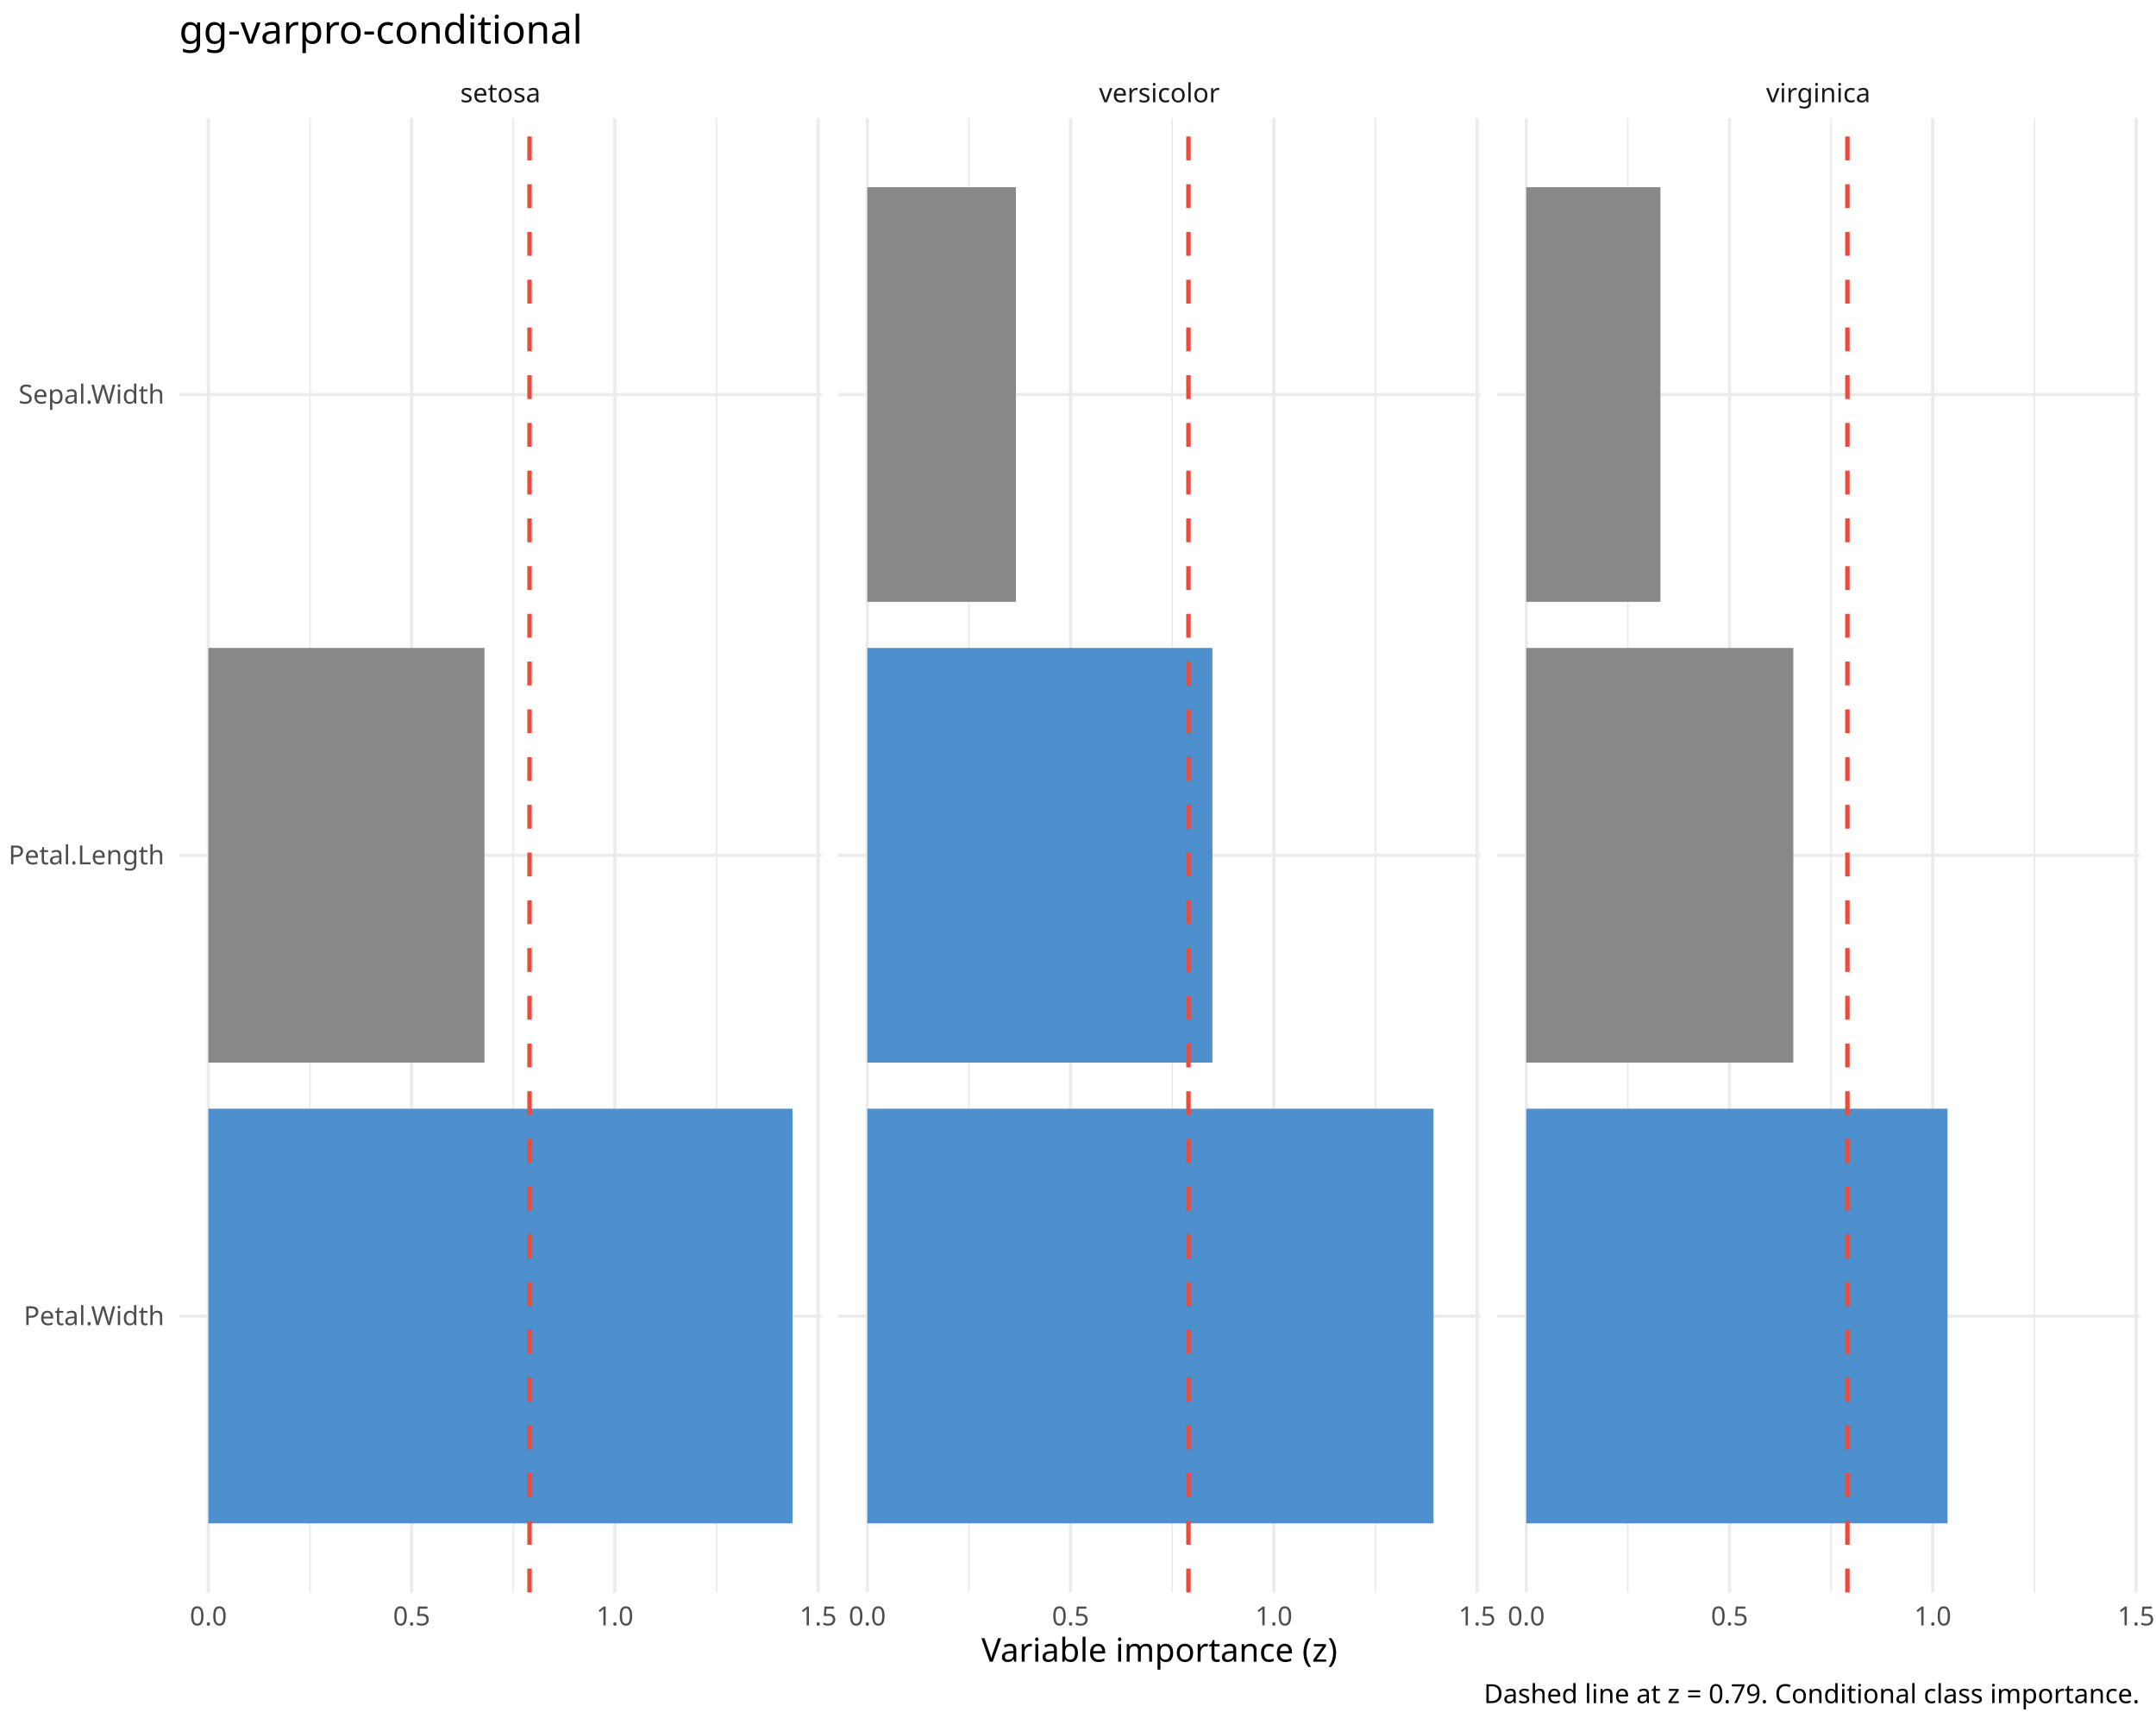
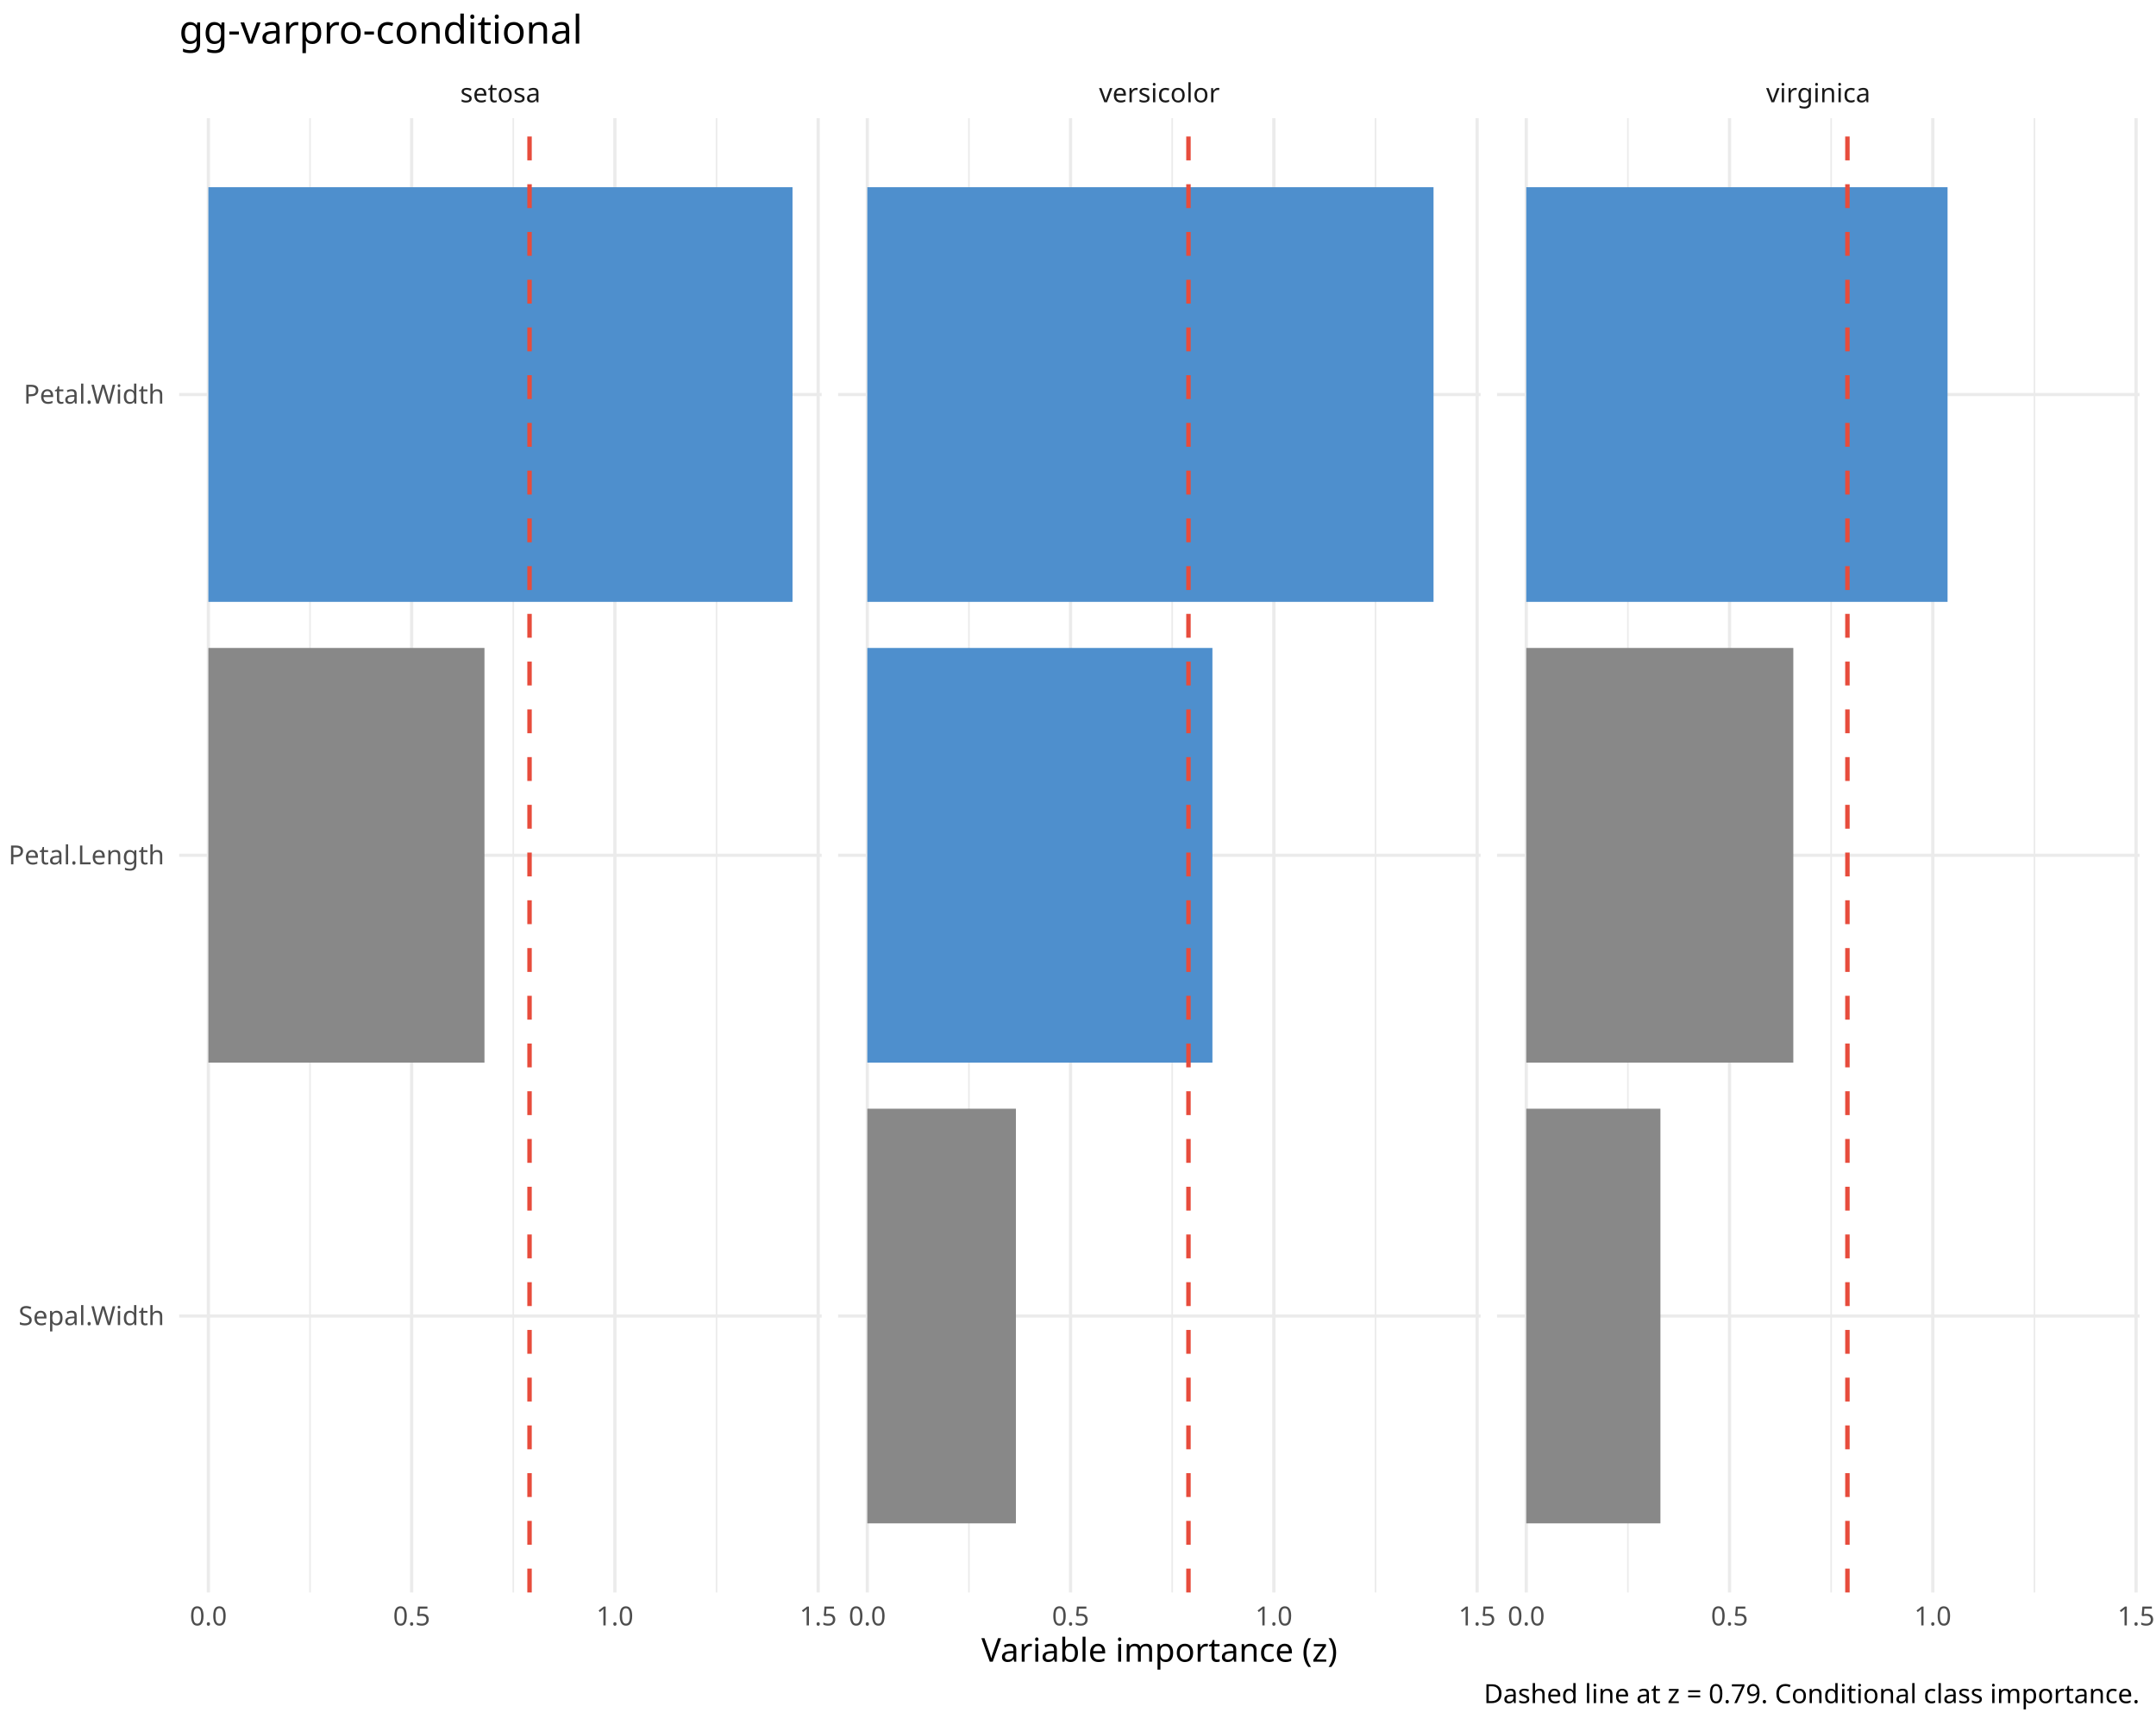
<svg xmlns="http://www.w3.org/2000/svg" class="svglite" data-engine-version="2.0" width="720.00pt" height="576.00pt" viewBox="0 0 720.00 576.00">
  <defs>
    <style type="text/css">
    .svglite line, .svglite polyline, .svglite polygon, .svglite path, .svglite rect, .svglite circle {
      fill: none;
      stroke: #000000;
      stroke-linecap: round;
      stroke-linejoin: round;
      stroke-miterlimit: 10.00;
    }
  </style>
  </defs>
  <rect width="100%" height="100%" style="stroke: none; fill: #FFFFFF;" />
  <defs>
    <clipPath id="cpMC4wMHw3MjAuMDB8MC4wMHw1NzYuMDA=">
      <rect x="0.00" y="0.00" width="720.00" height="576.00" />
    </clipPath>
  </defs>
  <g clip-path="url(#cpMC4wMHw3MjAuMDB8MC4wMHw1NzYuMDA=)">
    <rect x="0" y="0.00" width="720.00" height="576.00" style="stroke-width: 1.07; stroke: none; fill: #FFFFFF;" />
  </g>
  <defs>
    <clipPath id="cpNTkuODN8Mjc0LjQxfDM5LjQzfDUzMS43NQ==">
      <rect x="59.83" y="39.43" width="214.58" height="492.32" />
    </clipPath>
  </defs>
  <g clip-path="url(#cpNTkuODN8Mjc0LjQxfDM5LjQzfDUzMS43NQ==)">
    <polyline points="103.53,531.75 103.53,39.43 " style="stroke-width: 0.53; stroke: #EBEBEB; stroke-linecap: butt;" />
    <polyline points="171.41,531.75 171.41,39.43 " style="stroke-width: 0.53; stroke: #EBEBEB; stroke-linecap: butt;" />
    <polyline points="239.29,531.75 239.29,39.43 " style="stroke-width: 0.53; stroke: #EBEBEB; stroke-linecap: butt;" />
    <polyline points="59.83,439.44 274.41,439.44 " style="stroke-width: 1.07; stroke: #EBEBEB; stroke-linecap: butt;" />
    <polyline points="59.83,285.59 274.41,285.59 " style="stroke-width: 1.07; stroke: #EBEBEB; stroke-linecap: butt;" />
    <polyline points="59.83,131.74 274.41,131.74 " style="stroke-width: 1.07; stroke: #EBEBEB; stroke-linecap: butt;" />
    <polyline points="69.59,531.75 69.59,39.43 " style="stroke-width: 1.07; stroke: #EBEBEB; stroke-linecap: butt;" />
    <polyline points="137.47,531.75 137.47,39.43 " style="stroke-width: 1.07; stroke: #EBEBEB; stroke-linecap: butt;" />
    <polyline points="205.35,531.75 205.35,39.43 " style="stroke-width: 1.07; stroke: #EBEBEB; stroke-linecap: butt;" />
    <polyline points="273.23,531.75 273.23,39.43 " style="stroke-width: 1.07; stroke: #EBEBEB; stroke-linecap: butt;" />
-     <rect x="69.59" y="370.21" width="195.07" height="138.46" style="stroke-width: 1.07; stroke: none; stroke-linecap: butt; stroke-linejoin: miter; fill: #4E8FCD;" />
+     <rect x="69.59" y="62.51" width="195.07" height="138.46" style="stroke-width: 1.07; stroke: none; stroke-linecap: butt; stroke-linejoin: miter; fill: #4E8FCD;" />
    <rect x="69.59" y="216.36" width="92.20" height="138.46" style="stroke-width: 1.07; stroke: none; stroke-linecap: butt; stroke-linejoin: miter; fill: #888888;" />
-     <rect x="69.59" y="62.51" width="0.00" height="138.46" style="stroke-width: 1.07; stroke: none; stroke-linecap: butt; stroke-linejoin: miter; fill: #888888;" />
+     <rect x="69.59" y="370.21" width="0.00" height="138.46" style="stroke-width: 1.07; stroke: none; stroke-linecap: butt; stroke-linejoin: miter; fill: #888888;" />
    <line x1="176.84" y1="531.75" x2="176.84" y2="39.43" style="stroke-width: 1.49; stroke: #E74C3C; stroke-dasharray: 7.97,7.97; stroke-linecap: butt;" />
  </g>
  <g clip-path="url(#cpMC4wMHw3MjAuMDB8MC4wMHw1NzYuMDA=)">
</g>
  <defs>
    <clipPath id="cpMjc5Ljg5fDQ5NC40NnwzOS40M3w1MzEuNzU=">
      <rect x="279.89" y="39.43" width="214.58" height="492.32" />
    </clipPath>
  </defs>
  <g clip-path="url(#cpMjc5Ljg5fDQ5NC40NnwzOS40M3w1MzEuNzU=)">
    <polyline points="323.58,531.75 323.58,39.43 " style="stroke-width: 0.53; stroke: #EBEBEB; stroke-linecap: butt;" />
    <polyline points="391.46,531.75 391.46,39.43 " style="stroke-width: 0.53; stroke: #EBEBEB; stroke-linecap: butt;" />
    <polyline points="459.35,531.75 459.35,39.43 " style="stroke-width: 0.53; stroke: #EBEBEB; stroke-linecap: butt;" />
    <polyline points="279.89,439.44 494.46,439.44 " style="stroke-width: 1.07; stroke: #EBEBEB; stroke-linecap: butt;" />
    <polyline points="279.89,285.59 494.46,285.59 " style="stroke-width: 1.07; stroke: #EBEBEB; stroke-linecap: butt;" />
    <polyline points="279.89,131.74 494.46,131.74 " style="stroke-width: 1.07; stroke: #EBEBEB; stroke-linecap: butt;" />
    <polyline points="289.64,531.75 289.64,39.43 " style="stroke-width: 1.07; stroke: #EBEBEB; stroke-linecap: butt;" />
    <polyline points="357.52,531.75 357.52,39.43 " style="stroke-width: 1.07; stroke: #EBEBEB; stroke-linecap: butt;" />
    <polyline points="425.41,531.75 425.41,39.43 " style="stroke-width: 1.07; stroke: #EBEBEB; stroke-linecap: butt;" />
    <polyline points="493.29,531.75 493.29,39.43 " style="stroke-width: 1.07; stroke: #EBEBEB; stroke-linecap: butt;" />
-     <rect x="289.64" y="370.21" width="189.09" height="138.46" style="stroke-width: 1.07; stroke: none; stroke-linecap: butt; stroke-linejoin: miter; fill: #4E8FCD;" />
+     <rect x="289.64" y="62.51" width="189.09" height="138.46" style="stroke-width: 1.07; stroke: none; stroke-linecap: butt; stroke-linejoin: miter; fill: #4E8FCD;" />
    <rect x="289.64" y="216.36" width="115.25" height="138.46" style="stroke-width: 1.07; stroke: none; stroke-linecap: butt; stroke-linejoin: miter; fill: #4E8FCD;" />
-     <rect x="289.64" y="62.51" width="49.63" height="138.46" style="stroke-width: 1.07; stroke: none; stroke-linecap: butt; stroke-linejoin: miter; fill: #888888;" />
+     <rect x="289.64" y="370.21" width="49.63" height="138.46" style="stroke-width: 1.07; stroke: none; stroke-linecap: butt; stroke-linejoin: miter; fill: #888888;" />
    <line x1="396.89" y1="531.75" x2="396.89" y2="39.43" style="stroke-width: 1.49; stroke: #E74C3C; stroke-dasharray: 7.97,7.97; stroke-linecap: butt;" />
  </g>
  <g clip-path="url(#cpMC4wMHw3MjAuMDB8MC4wMHw1NzYuMDA=)">
</g>
  <defs>
    <clipPath id="cpNDk5Ljk0fDcxNC41MnwzOS40M3w1MzEuNzU=">
      <rect x="499.94" y="39.43" width="214.58" height="492.32" />
    </clipPath>
  </defs>
  <g clip-path="url(#cpNDk5Ljk0fDcxNC41MnwzOS40M3w1MzEuNzU=)">
    <polyline points="543.64,531.75 543.64,39.43 " style="stroke-width: 0.53; stroke: #EBEBEB; stroke-linecap: butt;" />
    <polyline points="611.52,531.75 611.52,39.43 " style="stroke-width: 0.53; stroke: #EBEBEB; stroke-linecap: butt;" />
    <polyline points="679.40,531.75 679.40,39.43 " style="stroke-width: 0.53; stroke: #EBEBEB; stroke-linecap: butt;" />
    <polyline points="499.94,439.44 714.52,439.44 " style="stroke-width: 1.07; stroke: #EBEBEB; stroke-linecap: butt;" />
    <polyline points="499.94,285.59 714.52,285.59 " style="stroke-width: 1.07; stroke: #EBEBEB; stroke-linecap: butt;" />
    <polyline points="499.94,131.74 714.52,131.74 " style="stroke-width: 1.07; stroke: #EBEBEB; stroke-linecap: butt;" />
    <polyline points="509.70,531.75 509.70,39.43 " style="stroke-width: 1.07; stroke: #EBEBEB; stroke-linecap: butt;" />
    <polyline points="577.58,531.75 577.58,39.43 " style="stroke-width: 1.07; stroke: #EBEBEB; stroke-linecap: butt;" />
    <polyline points="645.46,531.75 645.46,39.43 " style="stroke-width: 1.07; stroke: #EBEBEB; stroke-linecap: butt;" />
    <polyline points="713.34,531.75 713.34,39.43 " style="stroke-width: 1.07; stroke: #EBEBEB; stroke-linecap: butt;" />
-     <rect x="509.70" y="370.21" width="140.69" height="138.46" style="stroke-width: 1.07; stroke: none; stroke-linecap: butt; stroke-linejoin: miter; fill: #4E8FCD;" />
+     <rect x="509.70" y="62.51" width="140.69" height="138.46" style="stroke-width: 1.07; stroke: none; stroke-linecap: butt; stroke-linejoin: miter; fill: #4E8FCD;" />
    <rect x="509.70" y="216.36" width="89.18" height="138.46" style="stroke-width: 1.07; stroke: none; stroke-linecap: butt; stroke-linejoin: miter; fill: #888888;" />
-     <rect x="509.70" y="62.51" width="44.80" height="138.46" style="stroke-width: 1.07; stroke: none; stroke-linecap: butt; stroke-linejoin: miter; fill: #888888;" />
+     <rect x="509.70" y="370.21" width="44.80" height="138.46" style="stroke-width: 1.07; stroke: none; stroke-linecap: butt; stroke-linejoin: miter; fill: #888888;" />
    <line x1="616.95" y1="531.75" x2="616.95" y2="39.43" style="stroke-width: 1.49; stroke: #E74C3C; stroke-dasharray: 7.97,7.97; stroke-linecap: butt;" />
  </g>
  <g clip-path="url(#cpMC4wMHw3MjAuMDB8MC4wMHw1NzYuMDA=)">
</g>
  <defs>
    <clipPath id="cpNTkuODN8Mjc0LjQxfDIyLjc4fDM5LjQz">
      <rect x="59.83" y="22.78" width="214.58" height="16.65" />
    </clipPath>
  </defs>
  <g clip-path="url(#cpNTkuODN8Mjc0LjQxfDIyLjc4fDM5LjQz)">
    <text x="167.12" y="34.14" text-anchor="middle" style="font-size: 8.80px; fill: #1A1A1A; font-family: sans;" textLength="25.94px" lengthAdjust="spacingAndGlyphs">setosa</text>
  </g>
  <g clip-path="url(#cpMC4wMHw3MjAuMDB8MC4wMHw1NzYuMDA=)">
</g>
  <defs>
    <clipPath id="cpMjc5Ljg5fDQ5NC40NnwyMi43OHwzOS40Mw==">
      <rect x="279.89" y="22.78" width="214.58" height="16.65" />
    </clipPath>
  </defs>
  <g clip-path="url(#cpMjc5Ljg5fDQ5NC40NnwyMi43OHwzOS40Mw==)">
    <text x="387.18" y="34.14" text-anchor="middle" style="font-size: 8.80px; fill: #1A1A1A; font-family: sans;" textLength="37.66px" lengthAdjust="spacingAndGlyphs">versicolor</text>
  </g>
  <g clip-path="url(#cpMC4wMHw3MjAuMDB8MC4wMHw1NzYuMDA=)">
</g>
  <defs>
    <clipPath id="cpNDk5Ljk0fDcxNC41MnwyMi43OHwzOS40Mw==">
      <rect x="499.94" y="22.78" width="214.58" height="16.65" />
    </clipPath>
  </defs>
  <g clip-path="url(#cpNDk5Ljk0fDcxNC41MnwyMi43OHwzOS40Mw==)">
    <text x="607.23" y="34.14" text-anchor="middle" style="font-size: 8.80px; fill: #1A1A1A; font-family: sans;" textLength="32.28px" lengthAdjust="spacingAndGlyphs">virginica</text>
  </g>
  <g clip-path="url(#cpMC4wMHw3MjAuMDB8MC4wMHw1NzYuMDA=)">
    <text x="69.59" y="542.74" text-anchor="middle" style="font-size: 8.80px; fill: #4D4D4D; font-family: sans;" textLength="12.23px" lengthAdjust="spacingAndGlyphs">0.0</text>
    <text x="137.47" y="542.74" text-anchor="middle" style="font-size: 8.80px; fill: #4D4D4D; font-family: sans;" textLength="12.23px" lengthAdjust="spacingAndGlyphs">0.5</text>
    <text x="205.35" y="542.74" text-anchor="middle" style="font-size: 8.80px; fill: #4D4D4D; font-family: sans;" textLength="12.23px" lengthAdjust="spacingAndGlyphs">1.0</text>
    <text x="273.23" y="542.74" text-anchor="middle" style="font-size: 8.80px; fill: #4D4D4D; font-family: sans;" textLength="12.23px" lengthAdjust="spacingAndGlyphs">1.5</text>
    <text x="289.64" y="542.74" text-anchor="middle" style="font-size: 8.80px; fill: #4D4D4D; font-family: sans;" textLength="12.23px" lengthAdjust="spacingAndGlyphs">0.0</text>
    <text x="357.52" y="542.74" text-anchor="middle" style="font-size: 8.80px; fill: #4D4D4D; font-family: sans;" textLength="12.23px" lengthAdjust="spacingAndGlyphs">0.5</text>
    <text x="425.41" y="542.74" text-anchor="middle" style="font-size: 8.80px; fill: #4D4D4D; font-family: sans;" textLength="12.23px" lengthAdjust="spacingAndGlyphs">1.0</text>
    <text x="493.29" y="542.74" text-anchor="middle" style="font-size: 8.80px; fill: #4D4D4D; font-family: sans;" textLength="12.23px" lengthAdjust="spacingAndGlyphs">1.5</text>
    <text x="509.70" y="542.74" text-anchor="middle" style="font-size: 8.80px; fill: #4D4D4D; font-family: sans;" textLength="12.23px" lengthAdjust="spacingAndGlyphs">0.0</text>
    <text x="577.58" y="542.74" text-anchor="middle" style="font-size: 8.80px; fill: #4D4D4D; font-family: sans;" textLength="12.23px" lengthAdjust="spacingAndGlyphs">0.5</text>
    <text x="645.46" y="542.74" text-anchor="middle" style="font-size: 8.80px; fill: #4D4D4D; font-family: sans;" textLength="12.23px" lengthAdjust="spacingAndGlyphs">1.0</text>
    <text x="713.34" y="542.74" text-anchor="middle" style="font-size: 8.80px; fill: #4D4D4D; font-family: sans;" textLength="12.23px" lengthAdjust="spacingAndGlyphs">1.5</text>
-     <text x="54.90" y="442.47" text-anchor="end" style="font-size: 8.80px; fill: #4D4D4D; font-family: sans;" textLength="45.00px" lengthAdjust="spacingAndGlyphs">Petal.Width</text>
+     <text x="54.90" y="442.47" text-anchor="end" style="font-size: 8.80px; fill: #4D4D4D; font-family: sans;" textLength="47.45px" lengthAdjust="spacingAndGlyphs">Sepal.Width</text>
    <text x="54.90" y="288.62" text-anchor="end" style="font-size: 8.80px; fill: #4D4D4D; font-family: sans;" textLength="49.42px" lengthAdjust="spacingAndGlyphs">Petal.Length</text>
-     <text x="54.90" y="134.77" text-anchor="end" style="font-size: 8.80px; fill: #4D4D4D; font-family: sans;" textLength="47.45px" lengthAdjust="spacingAndGlyphs">Sepal.Width</text>
+     <text x="54.90" y="134.77" text-anchor="end" style="font-size: 8.80px; fill: #4D4D4D; font-family: sans;" textLength="45.00px" lengthAdjust="spacingAndGlyphs">Petal.Width</text>
    <text x="387.18" y="554.87" text-anchor="middle" style="font-size: 11.00px; font-family: sans;" textLength="113.72px" lengthAdjust="spacingAndGlyphs">Variable importance (z)</text>
    <text x="59.83" y="14.56" style="font-size: 13.20px; font-family: sans;" textLength="124.01px" lengthAdjust="spacingAndGlyphs">gg-varpro-conditional</text>
    <text x="714.52" y="568.69" text-anchor="end" style="font-size: 8.80px; font-family: sans;" textLength="210.12px" lengthAdjust="spacingAndGlyphs">Dashed line at z = 0.79. Conditional class importance.</text>
  </g>
</svg>
